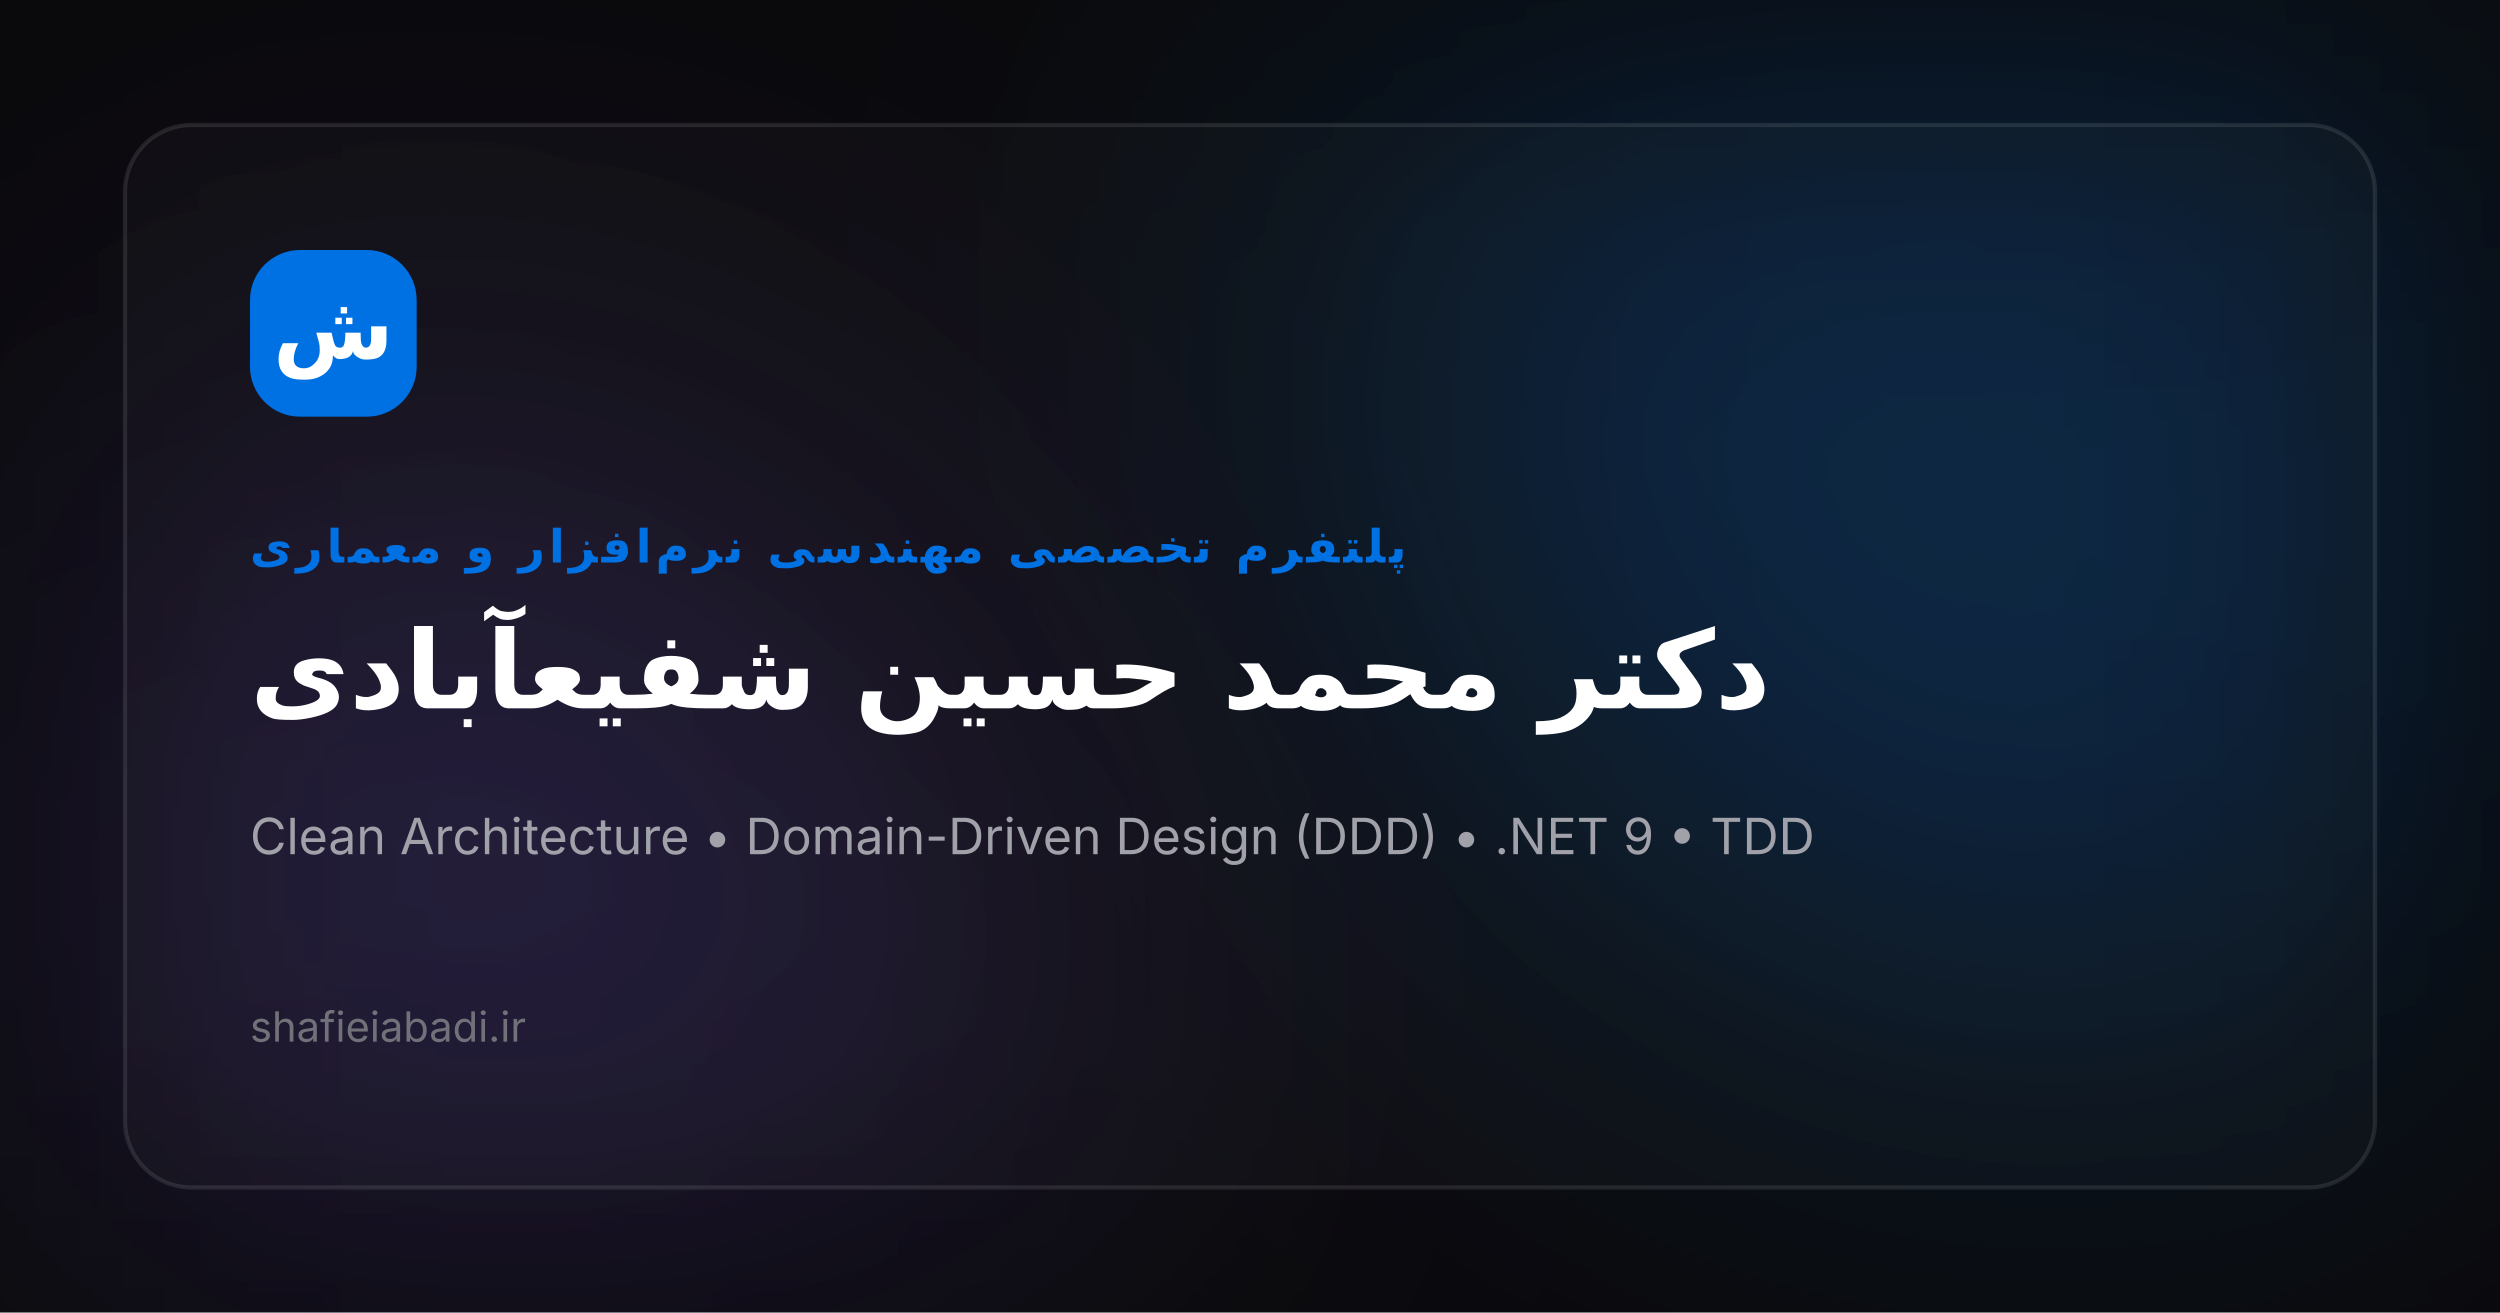
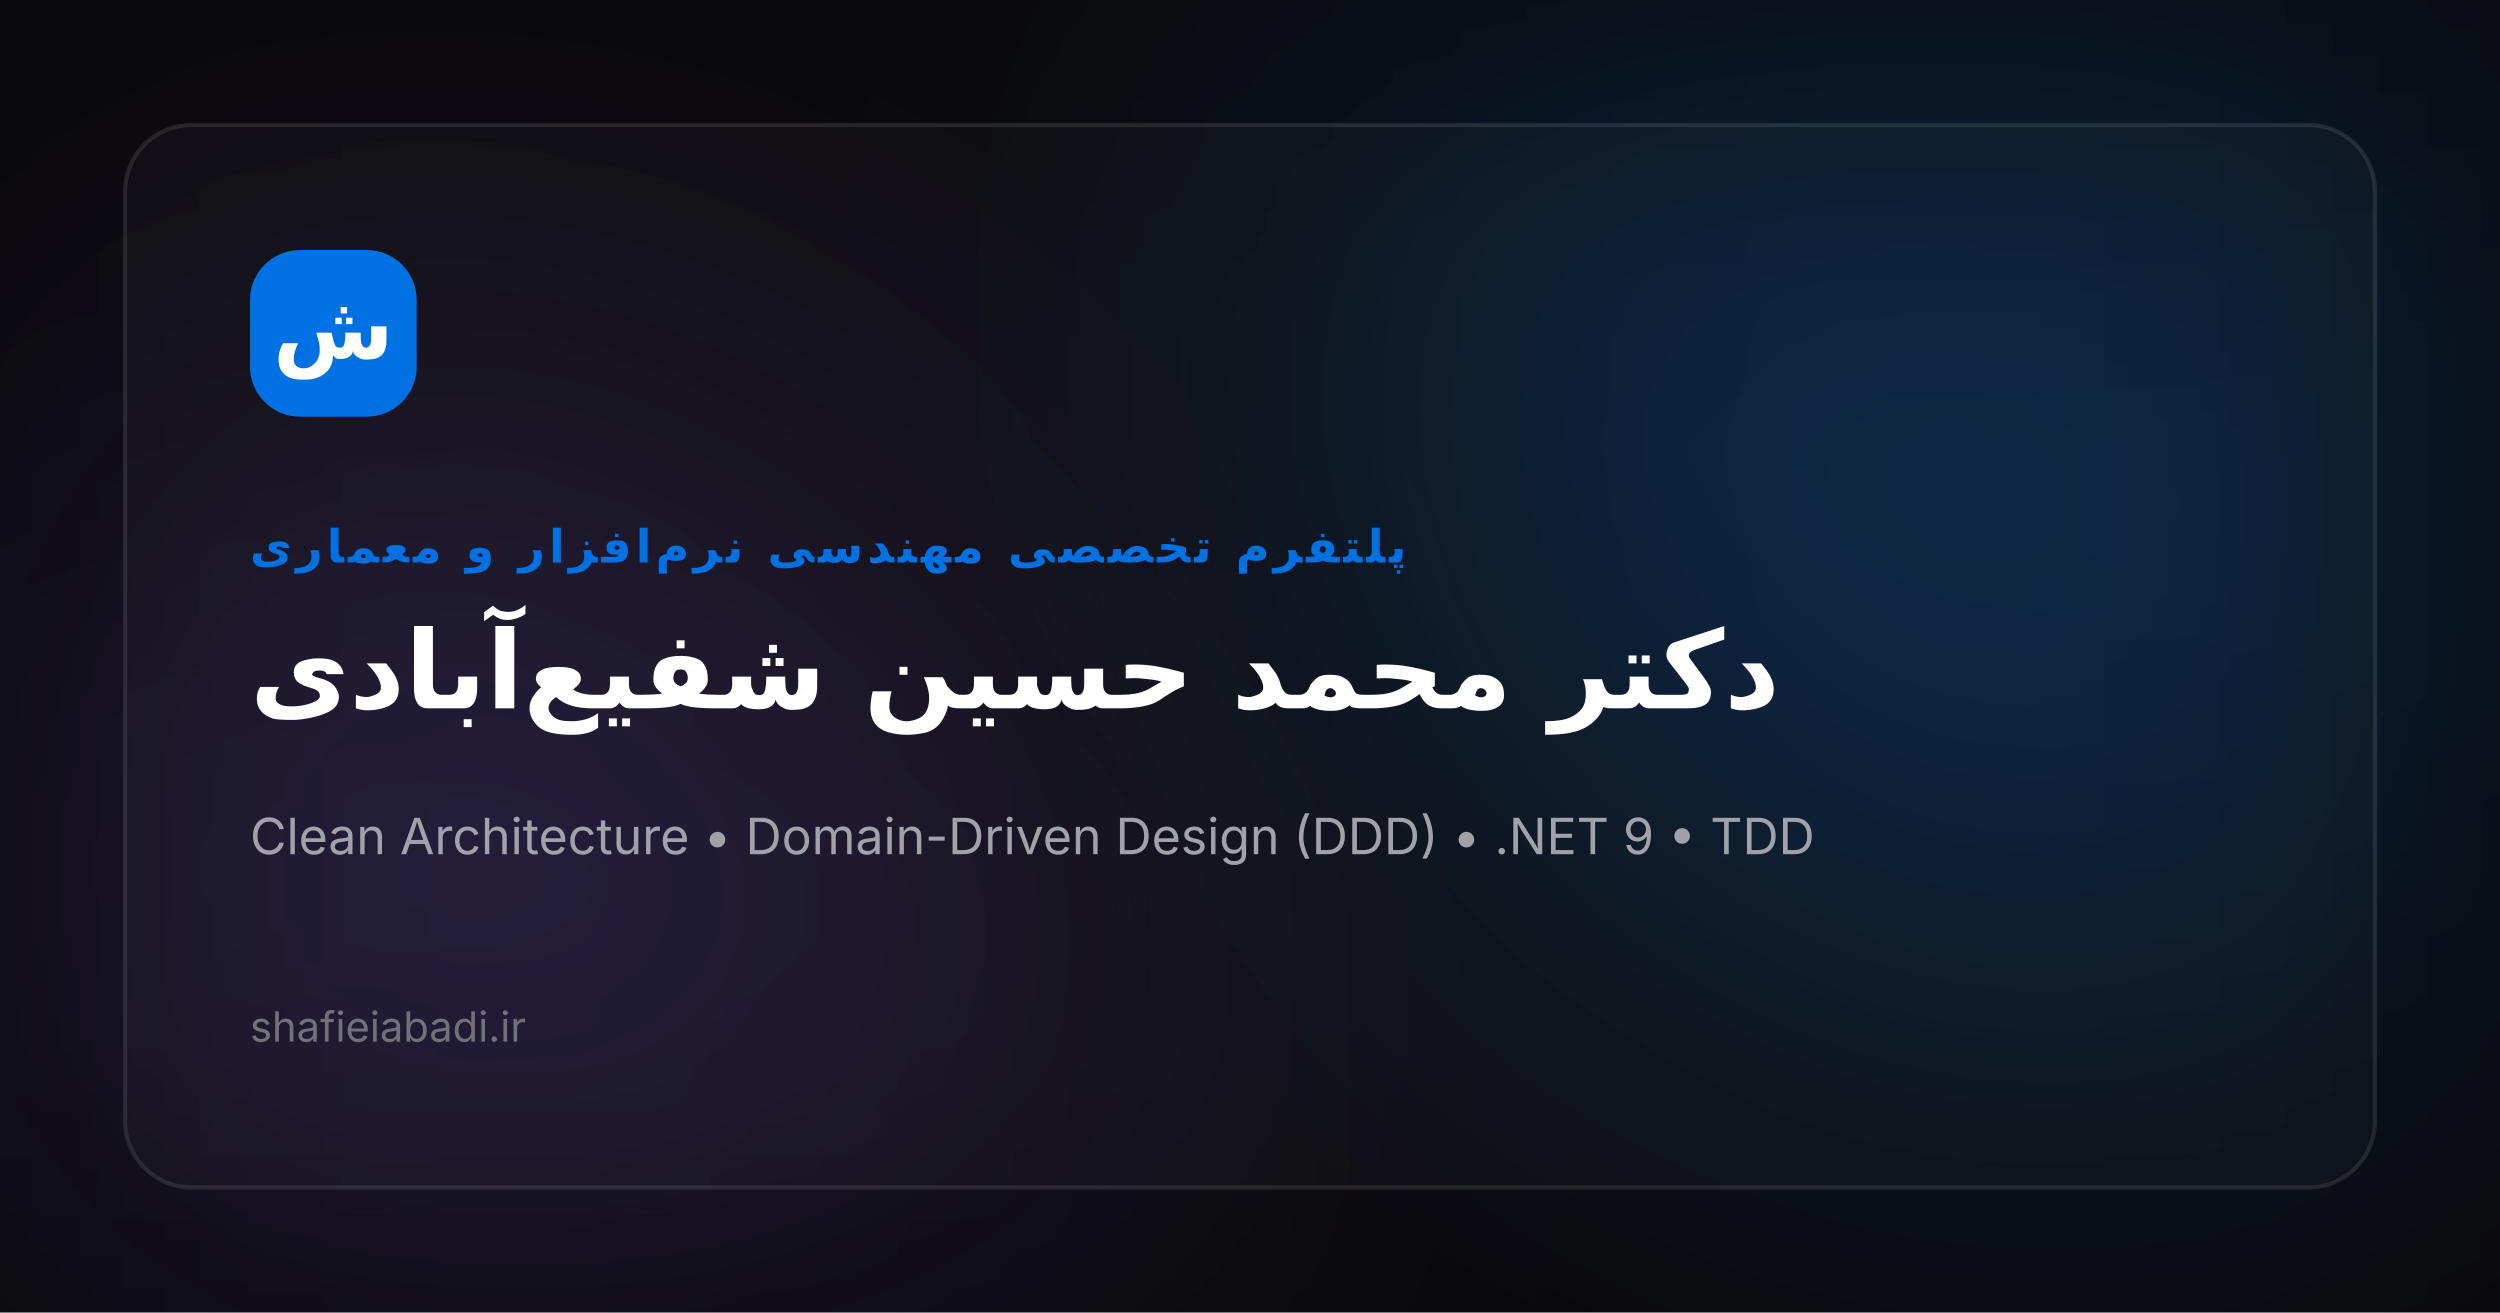
<svg xmlns="http://www.w3.org/2000/svg" width="1200" height="630" viewBox="0 0 1200 630" fill="none">
  <rect width="1200" height="630" fill="#0A0A0C" />
  <circle cx="1000" cy="150" r="350" fill="#0071E3" fill-opacity="0.25" filter="blur(120px)" />
  <circle cx="200" cy="500" r="300" fill="#8B5CF6" fill-opacity="0.2" filter="blur(140px)" />
  <rect x="60" y="60" width="1080" height="510" rx="32" stroke="white" stroke-opacity="0.1" stroke-width="2" fill="white" fill-opacity="0.02" />
  <rect x="120" y="120" width="80" height="80" rx="24" fill="#0071E3" />
  <text x="160" y="172" fill="white" font-family="system-ui, -apple-system, sans-serif" font-size="42" font-weight="900" text-anchor="middle">ش</text>
  <text x="120" y="270" fill="#0071E3" font-family="system-ui, -apple-system, sans-serif" font-size="22" font-weight="700" letter-spacing="2">پلتفرم تخصصی مهندسی نرم‌افزار و معماری</text>
-   <text x="120" y="340" fill="white" font-family="system-ui, -apple-system, sans-serif" font-size="52" font-weight="900">دکتر محمد حسین شفیعآبادی</text>
+   <text x="120" y="340" fill="white" font-family="system-ui, -apple-system, sans-serif" font-size="52" font-weight="900">دکتر محمد حسین شفیع‌آبادی</text>
  <text x="120" y="410" fill="#A1A1AA" font-family="system-ui, -apple-system, sans-serif" font-size="24">Clean Architecture • Domain-Driven Design (DDD) • .NET 9 • TDD</text>
  <text x="120" y="500" fill="#71717A" font-family="system-ui, -apple-system, sans-serif" font-size="20">shafieiabadi.ir</text>
</svg>
